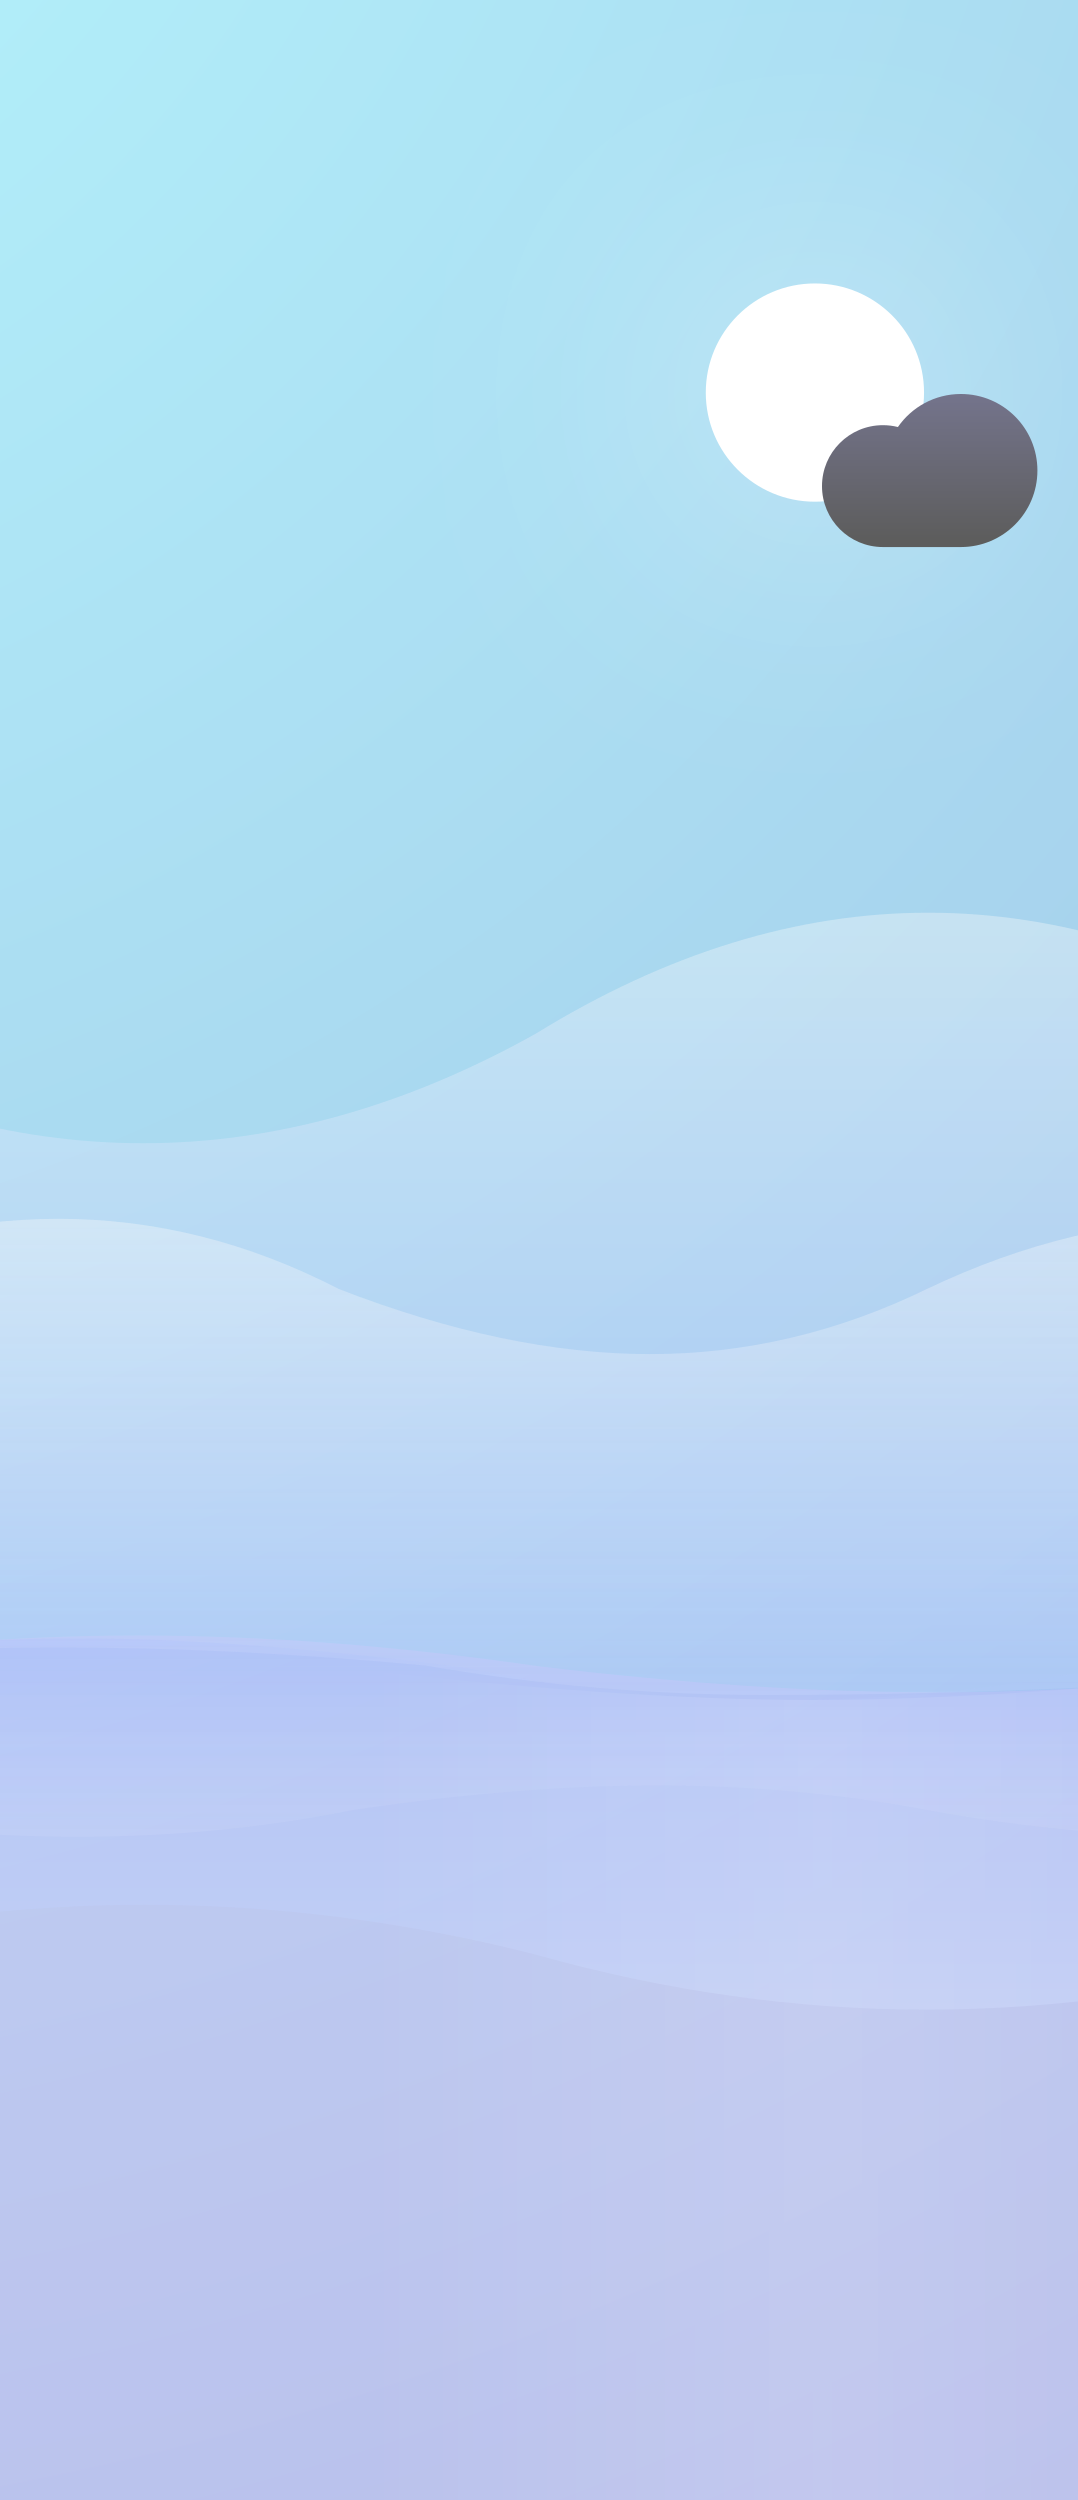
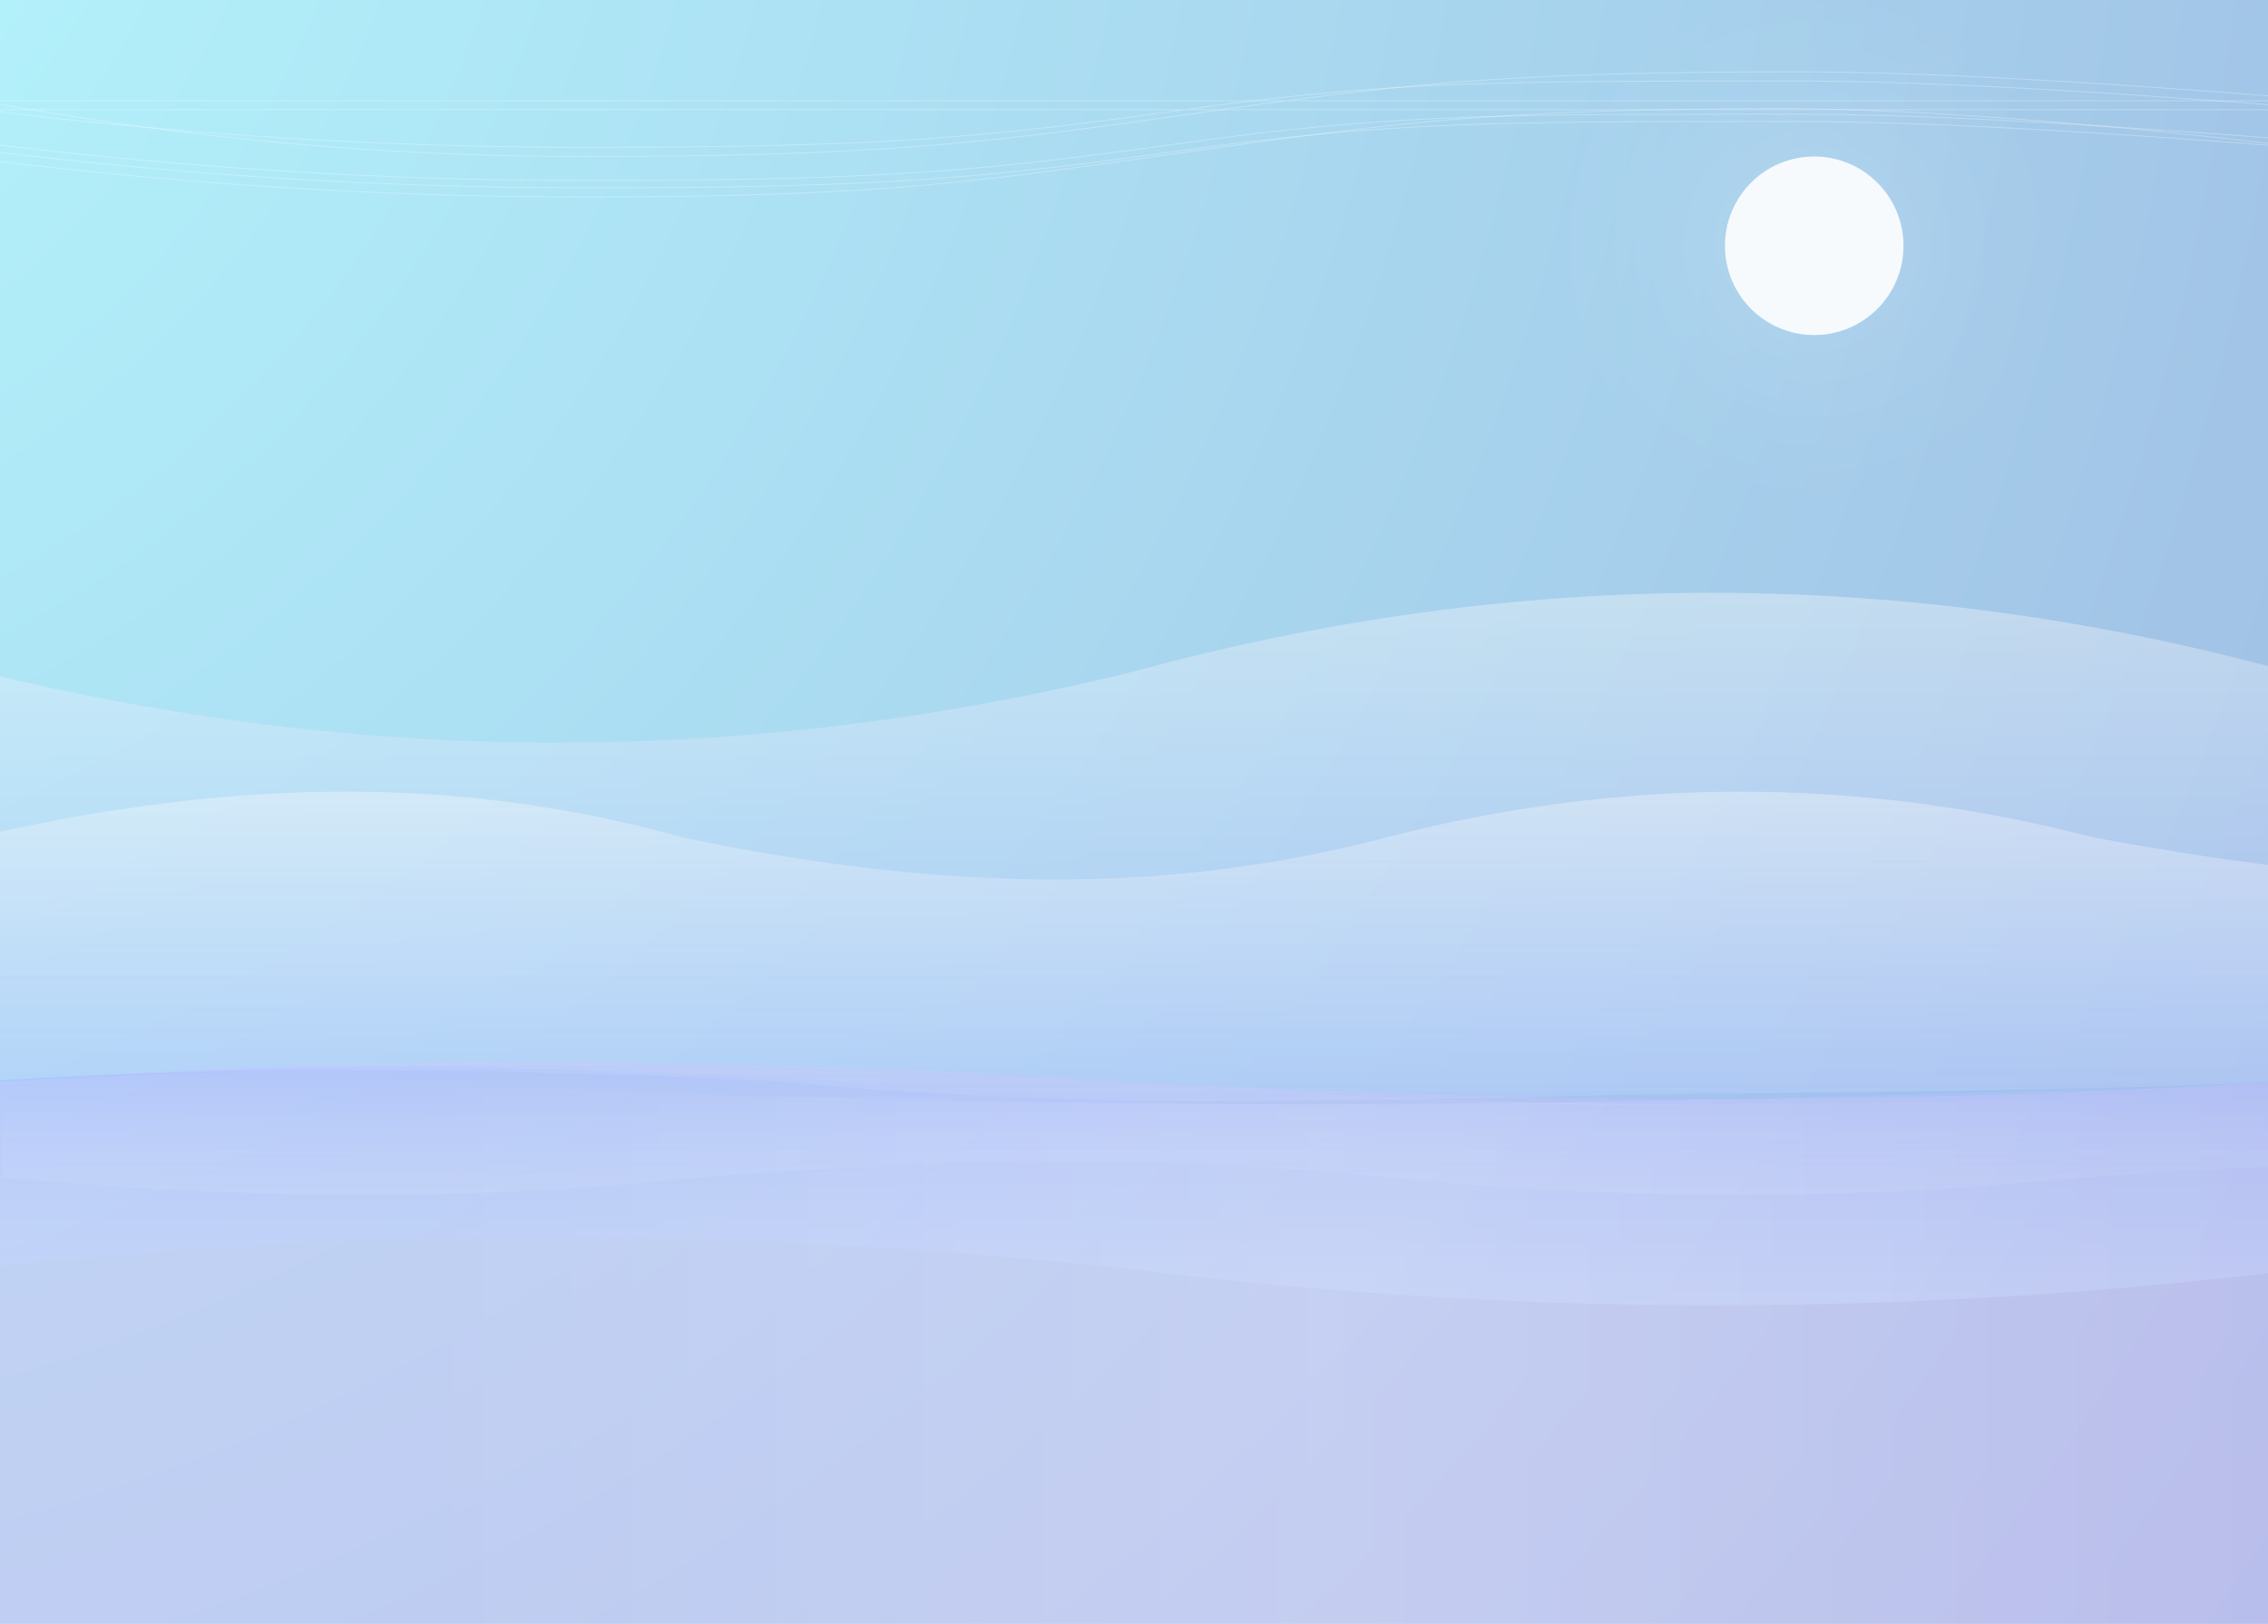
- <svg xmlns="http://www.w3.org/2000/svg" xmlns:xlink="http://www.w3.org/1999/xlink" width="380px" height="882px" viewBox="0 0 380 882" version="1.1">
+ <svg xmlns="http://www.w3.org/2000/svg" xmlns:xlink="http://www.w3.org/1999/xlink" width="1232px" height="882px" viewBox="0 0 1232 882" version="1.1">
  <defs>
-     <radialGradient cx="-19.723%" cy="-19.578%" fx="-19.723%" fy="-19.578%" r="225.183%" gradientTransform="translate(-0.197226,-0.195779),scale(1,0.626984),rotate(57.88174),translate(0.197226,0.195779)" id="radialGradient-1">
+     <radialGradient cx="-19.723%" cy="-19.578%" fx="-19.723%" fy="-19.578%" r="208.355%" gradientTransform="translate(-0.197226,-0.195779),scale(0.701671,1),rotate(35.02363),translate(0.197226,0.195779)" id="radialGradient-1">
      <stop stop-color="#B6FBFF" offset="0%" />
      <stop stop-color="#9EBAE2" offset="100%" />
    </radialGradient>
-     <circle id="path-2" cx="287.5" cy="138.5" r="38.5" />
-     <filter x="-272.7%" y="-272.7%" width="645.5%" height="645.5%" filterUnits="objectBoundingBox" id="filter-3">
-       <feMorphology radius="20" operator="dilate" in="SourceAlpha" result="shadowSpreadOuter1" />
+     <circle id="path-2" cx="985.5" cy="133.5" r="48.5" />
+     <filter x="-190.2%" y="-190.2%" width="480.4%" height="480.4%" filterUnits="objectBoundingBox" id="filter-3">
+       <feMorphology radius="11.5" operator="dilate" in="SourceAlpha" result="shadowSpreadOuter1" />
      <feOffset dx="0" dy="0" in="shadowSpreadOuter1" result="shadowOffsetOuter1" />
      <feGaussianBlur stdDeviation="50" in="shadowOffsetOuter1" result="shadowBlurOuter1" />
-       <feColorMatrix values="0 0 0 0 1   0 0 0 0 1   0 0 0 0 1  0 0 0 0.5 0" type="matrix" in="shadowBlurOuter1" />
+       <feComposite in="shadowBlurOuter1" in2="SourceAlpha" operator="out" result="shadowBlurOuter1" />
+       <feColorMatrix values="0 0 0 0 1   0 0 0 0 1   0 0 0 0 1  0 0 0 0.238 0" type="matrix" in="shadowBlurOuter1" />
    </filter>
-     <linearGradient x1="37.7%" y1="94.387%" x2="37.7%" y2="0%" id="linearGradient-4">
-       <stop stop-color="#5D5D5D" offset="0%" />
-       <stop stop-color="#74748C" offset="100%" />
-     </linearGradient>
-     <linearGradient x1="50%" y1="0%" x2="50%" y2="100%" id="linearGradient-5">
+     <linearGradient x1="50%" y1="0%" x2="50%" y2="100%" id="linearGradient-4">
      <stop stop-color="#FAFAFA" stop-opacity="0.365" offset="0%" />
      <stop stop-color="#9FB7FF" stop-opacity="0.365" offset="100%" />
    </linearGradient>
-     <linearGradient x1="50%" y1="0%" x2="50%" y2="100%" id="linearGradient-6">
+     <linearGradient x1="50%" y1="0%" x2="50%" y2="100%" id="linearGradient-5">
      <stop stop-color="#CDDCFF" stop-opacity="0.365" offset="0%" />
      <stop stop-color="#9FB7FF" stop-opacity="0.365" offset="100%" />
    </linearGradient>
-     <linearGradient x1="2.637%" y1="46.707%" x2="100%" y2="46.707%" id="linearGradient-7">
+     <linearGradient x1="2.637%" y1="46.707%" x2="100%" y2="46.707%" id="linearGradient-6">
      <stop stop-color="#FFFFFF" stop-opacity="0" offset="0%" />
      <stop stop-color="#FFFFFF" stop-opacity="0.122" offset="49.036%" />
      <stop stop-color="#FFFFFF" stop-opacity="0" offset="100%" />
    </linearGradient>
-     <linearGradient x1="50%" y1="0%" x2="50%" y2="200.961%" id="linearGradient-8">
+     <linearGradient x1="50%" y1="0%" x2="50%" y2="200.961%" id="linearGradient-7">
      <stop stop-color="#FAFAFA" stop-opacity="0.365" offset="0%" />
      <stop stop-color="#9FB7FF" stop-opacity="0.138" offset="100%" />
    </linearGradient>
-     <linearGradient x1="50%" y1="0%" x2="50%" y2="100%" id="linearGradient-9">
+     <linearGradient x1="50%" y1="0%" x2="50%" y2="100%" id="linearGradient-8">
      <stop stop-color="#FAFAFA" stop-opacity="0.074" offset="0%" />
      <stop stop-color="#9FB7FF" stop-opacity="0.138" offset="100%" />
    </linearGradient>
  </defs>
  <g id="Page-1" stroke="none" stroke-width="1" fill="none" fill-rule="evenodd">
    <g id="iPhone-X">
-       <rect id="Rectangle" fill="url(#radialGradient-1)" x="-87" y="0" width="553" height="882" />
+       <rect id="Rectangle" fill="url(#radialGradient-1)" x="-12" y="0" width="1257" height="882" />
      <g id="Oval">
        <use fill="black" fill-opacity="1" filter="url(#filter-3)" xlink:href="#path-2" />
-         <use fill="#FFFFFF" fill-rule="evenodd" xlink:href="#path-2" />
+         <use fill-opacity="0.9" fill="#FFFFFF" fill-rule="evenodd" xlink:href="#path-2" />
      </g>
-       <path d="M317,193 C302.088,193 290,180.912 290,166 C290,151.088 302.088,139 317,139 C326.211,139 334.345,143.612 339.218,150.654 C340.908,150.227 342.677,150 344.5,150 C356.374,150 366,159.626 366,171.5 C366,183.374 356.374,193 344.5,193 C344.333,193 344.166,192.998 344,192.994 L344,193 L317,193 Z" id="Combined-Shape" fill="url(#linearGradient-4)" transform="translate(328, 166) scale(-1, 1) translate(-328, -166) " />
-       <path d="M-82,587.792 C-39.041,580.597 4.512,577 48.66,577 C92.807,577 139.754,580.597 189.5,587.792 C240.332,593.97 287.286,597.059 330.361,597.059 C373.436,597.059 416.982,593.97 461,587.792 L461,882 L-82,882 L-82,587.792 Z" id="Rectangle-4" fill-opacity="0.364" fill="#E7C5FB" />
-       <path d="M-88,364.698 C-41.833,390.459 4.333,403.34 50.5,403.34 C96.667,403.34 142.833,390.459 189,364.698 C235.167,336.233 281.333,322 327.5,322 C373.667,322 419.833,336.233 466,364.698 L466,588 L-88,588 L-88,364.698 Z" id="Rectangle-5" fill="url(#linearGradient-5)" />
-       <path d="M-87,607.423 C-41,619.141 5,625.001 51,625.001 C97,625.001 143,619.141 189,607.423 C235,594.474 281,588 327,588 C373,588 419,594.474 465,607.423 L465,709 L-87,709 L-87,607.423 Z" id="Rectangle-5-Copy" fill="url(#linearGradient-6)" transform="translate(189, 648.5) scale(1, -1) translate(-189, -648.5) " />
-       <path d="M118,588 C184.221,595.837 240.562,599.756 287.023,599.756 C333.483,599.756 391.143,595.837 460,588 L460,882 L118,882 L118,588 Z" id="Rectangle-6" fill="url(#linearGradient-7)" />
-       <path d="M-88,454.752 C-49.5,438.251 -13.277,430 20.671,430 C54.618,430 87.561,438.251 119.5,454.752 C158.95,470.069 195.541,477.727 229.274,477.727 C263.007,477.727 295.583,470.069 327,454.752 C361.583,438.251 396.167,430 430.75,430 C465.333,430 499.917,438.251 534.5,454.752 C578.641,470.069 617.17,477.727 650.087,477.727 C683.004,477.727 713.641,470.069 742,454.752 L742,587.608 C578.185,584.722 484.852,584.722 462,587.608 C439.148,590.494 416.855,592.859 395.121,594.703 C352.212,596.901 310.681,598 270.528,598 C230.375,598 190.233,594.536 150.103,587.608 C104.824,583.35 61.68,581.22 20.671,581.22 C-20.339,581.22 -56.562,583.35 -88,587.608 L-88,454.752 Z" id="Rectangle-7" fill="url(#linearGradient-8)" />
-       <path d="M-79,587.377 C-41.289,581.126 -5.807,578 27.445,578 C60.697,578 92.966,581.126 124.25,587.377 C162.892,593.179 198.734,596.081 231.776,596.081 C264.818,596.081 296.726,593.179 327.5,587.377 C361.375,581.126 395.25,578 429.125,578 C463,578 496.875,581.126 530.75,587.377 C573.987,593.179 611.727,596.081 643.969,596.081 C676.212,596.081 706.222,593.179 734,587.377 L734,637.707 L390.31,637.707 C352.126,630.054 314.154,626.228 276.394,626.228 C238.635,626.228 201.087,630.054 163.752,637.707 C110.822,644.569 65.387,648 27.445,648 C-10.497,648 -45.979,644.569 -79,637.707 L-79,587.377 Z" id="Rectangle-7-Copy" fill="url(#linearGradient-9)" transform="translate(327.5, 613) scale(1, -1) translate(-327.5, -613) " />
+       <path d="M0,587.792 C97.469,580.597 196.286,577 296.451,577 C396.616,577 503.132,580.597 616,587.792 C731.332,593.97 837.864,597.059 935.596,597.059 C1033.327,597.059 1132.128,593.97 1232,587.792 L1232,882 L0,882 L0,587.792 Z" id="Rectangle-4" fill-opacity="0.364" fill="#E7C5FB" />
+       <path d="M-11,364.725 C93.5,390.502 198,403.391 302.5,403.391 C407,403.391 511.5,390.502 616,364.725 C720.5,336.241 825,322 929.5,322 C1034,322 1138.5,336.241 1243,364.725 L1243,588.166 C1138.5,596.055 1034,600 929.5,600 C825,600 720.5,596.055 616,588.166 C511.5,582.218 407,579.244 302.5,579.244 C198,579.244 93.5,582.218 -11,588.166 L-11,364.725 Z" id="Rectangle-5" fill="url(#linearGradient-4)" />
+       <path d="M-18,598.471 C87.583,610.218 193.167,616.092 298.75,616.092 C404.333,616.092 509.917,610.218 615.5,598.471 C721.083,585.49 826.667,579 932.25,579 C1037.833,579 1143.417,585.49 1249,598.471 L1249,700.299 C1130.146,691.859 1019.908,687.639 918.287,687.639 C816.666,687.639 715.737,691.859 615.5,700.299 C509.917,706.1 404.333,709 298.75,709 C193.167,709 87.583,706.1 -18,700.299 L-18,598.471 Z" id="Rectangle-5-Copy" fill="url(#linearGradient-5)" transform="translate(615.5, 644) scale(1, -1) translate(-615.5, -644) " />
+       <path d="M196,588 C397.373,595.837 568.702,599.756 709.987,599.756 C851.271,599.756 1026.609,595.837 1236,588 L1236,882 L196,882 L196,588 Z" id="Rectangle-6" fill="url(#linearGradient-6)" />
+       <path d="M-13,454.752 C58.108,438.251 125.013,430 187.713,430 C250.414,430 311.26,438.251 370.25,454.752 C443.113,470.069 510.697,477.727 573.002,477.727 C635.306,477.727 695.472,470.069 753.5,454.752 C817.375,438.251 881.25,430 945.125,430 C1009,430 1072.875,438.251 1136.75,454.752 C1218.278,470.069 1289.441,477.727 1350.238,477.727 C1411.034,477.727 1467.622,470.069 1520,454.752 L1520,587.608 C1370.207,584.722 1274.207,584.722 1232,587.608 C1189.793,590.494 1072.233,592.859 879.319,594.703 C800.066,596.901 723.359,598 649.197,598 C575.034,598 500.893,594.536 426.774,587.608 C343.144,583.35 263.457,581.22 187.713,581.22 C111.97,581.22 45.065,583.35 -13,587.608 L-13,454.752 Z" id="Rectangle-7" fill="url(#linearGradient-7)" />
+       <path d="M1,588.377 C70.949,582.126 136.762,579 198.44,579 C260.118,579 319.972,582.126 378,588.377 C449.675,594.179 516.156,597.081 577.445,597.081 C638.734,597.081 697.919,594.179 755,588.377 C817.833,582.126 880.667,579 943.5,579 C1006.333,579 1069.167,582.126 1132,588.377 C1212.199,594.179 1282.201,597.081 1342.006,597.081 C1401.811,597.081 1457.476,594.179 1509,588.377 L1509,638.707 L1232,638.707 C973.717,631.095 809.556,627.289 739.517,627.289 C669.478,627.289 587.644,631.095 494.014,638.707 C367.342,645.569 268.817,649 198.44,649 C128.063,649 62.25,645.569 1,638.707 L1,588.377 Z" id="Rectangle-7-Copy" fill="url(#linearGradient-8)" transform="translate(755, 614) scale(1, -1) translate(-755, -614) " />
+       <path d="M-10,77.551 C98.956,91.184 207.912,98 316.868,98 C480.302,98 532.262,93.102 643.735,77.551 C755.209,62 812.734,62 975.478,62 C1138.221,62 1415.776,93.102 1297.471,77.551" id="Line-5" stroke-opacity="0.279" stroke="#FFFFFF" stroke-width="0.5" stroke-linecap="square" />
+       <path d="M-10,81.551 C98.956,95.184 207.912,102 316.868,102 C480.302,102 532.262,97.102 643.735,81.551 C755.209,66 812.734,66 975.478,66 C1138.221,66 1415.776,97.102 1297.471,81.551" id="Line-5-Copy" stroke-opacity="0.279" stroke="#FFFFFF" stroke-width="0.5" stroke-linecap="square" />
+       <path d="M-10,86.465 C98.994,100.155 207.987,107 316.981,107 C480.471,107 530.397,98.616 641.909,83 C753.42,67.384 806.759,59 969.559,59 C1132.358,59 1416.268,102.081 1297.922,86.465" id="Line-5-Copy-2" stroke-opacity="0.279" stroke="#FFFFFF" stroke-width="0.5" stroke-linecap="square" />
+       <path d="M-10,59.551 L1297.471,59.551 C1415.776,75.102 1138.221,44 975.478,44 C812.734,44 755.209,44 643.735,59.551 C532.262,75.102 480.302,80 316.868,80 C207.912,80 98.956,73.184 -10,59.551 Z" id="Line-5-Copy-3" stroke-opacity="0.279" stroke="#FFFFFF" stroke-width="0.5" stroke-linecap="square" />
+       <path d="M-10,54.76 L1297.471,54.76 C1415.776,70.52 1138.221,39 975.478,39 C812.734,39 757.743,46.24 646.27,62 C534.796,77.76 478.609,85 315.175,85 C206.219,85 97.827,74.92 -10,54.76 Z" id="Line-5-Copy-4" stroke-opacity="0.279" stroke="#FFFFFF" stroke-width="0.5" stroke-linecap="square" />
    </g>
  </g>
</svg>
